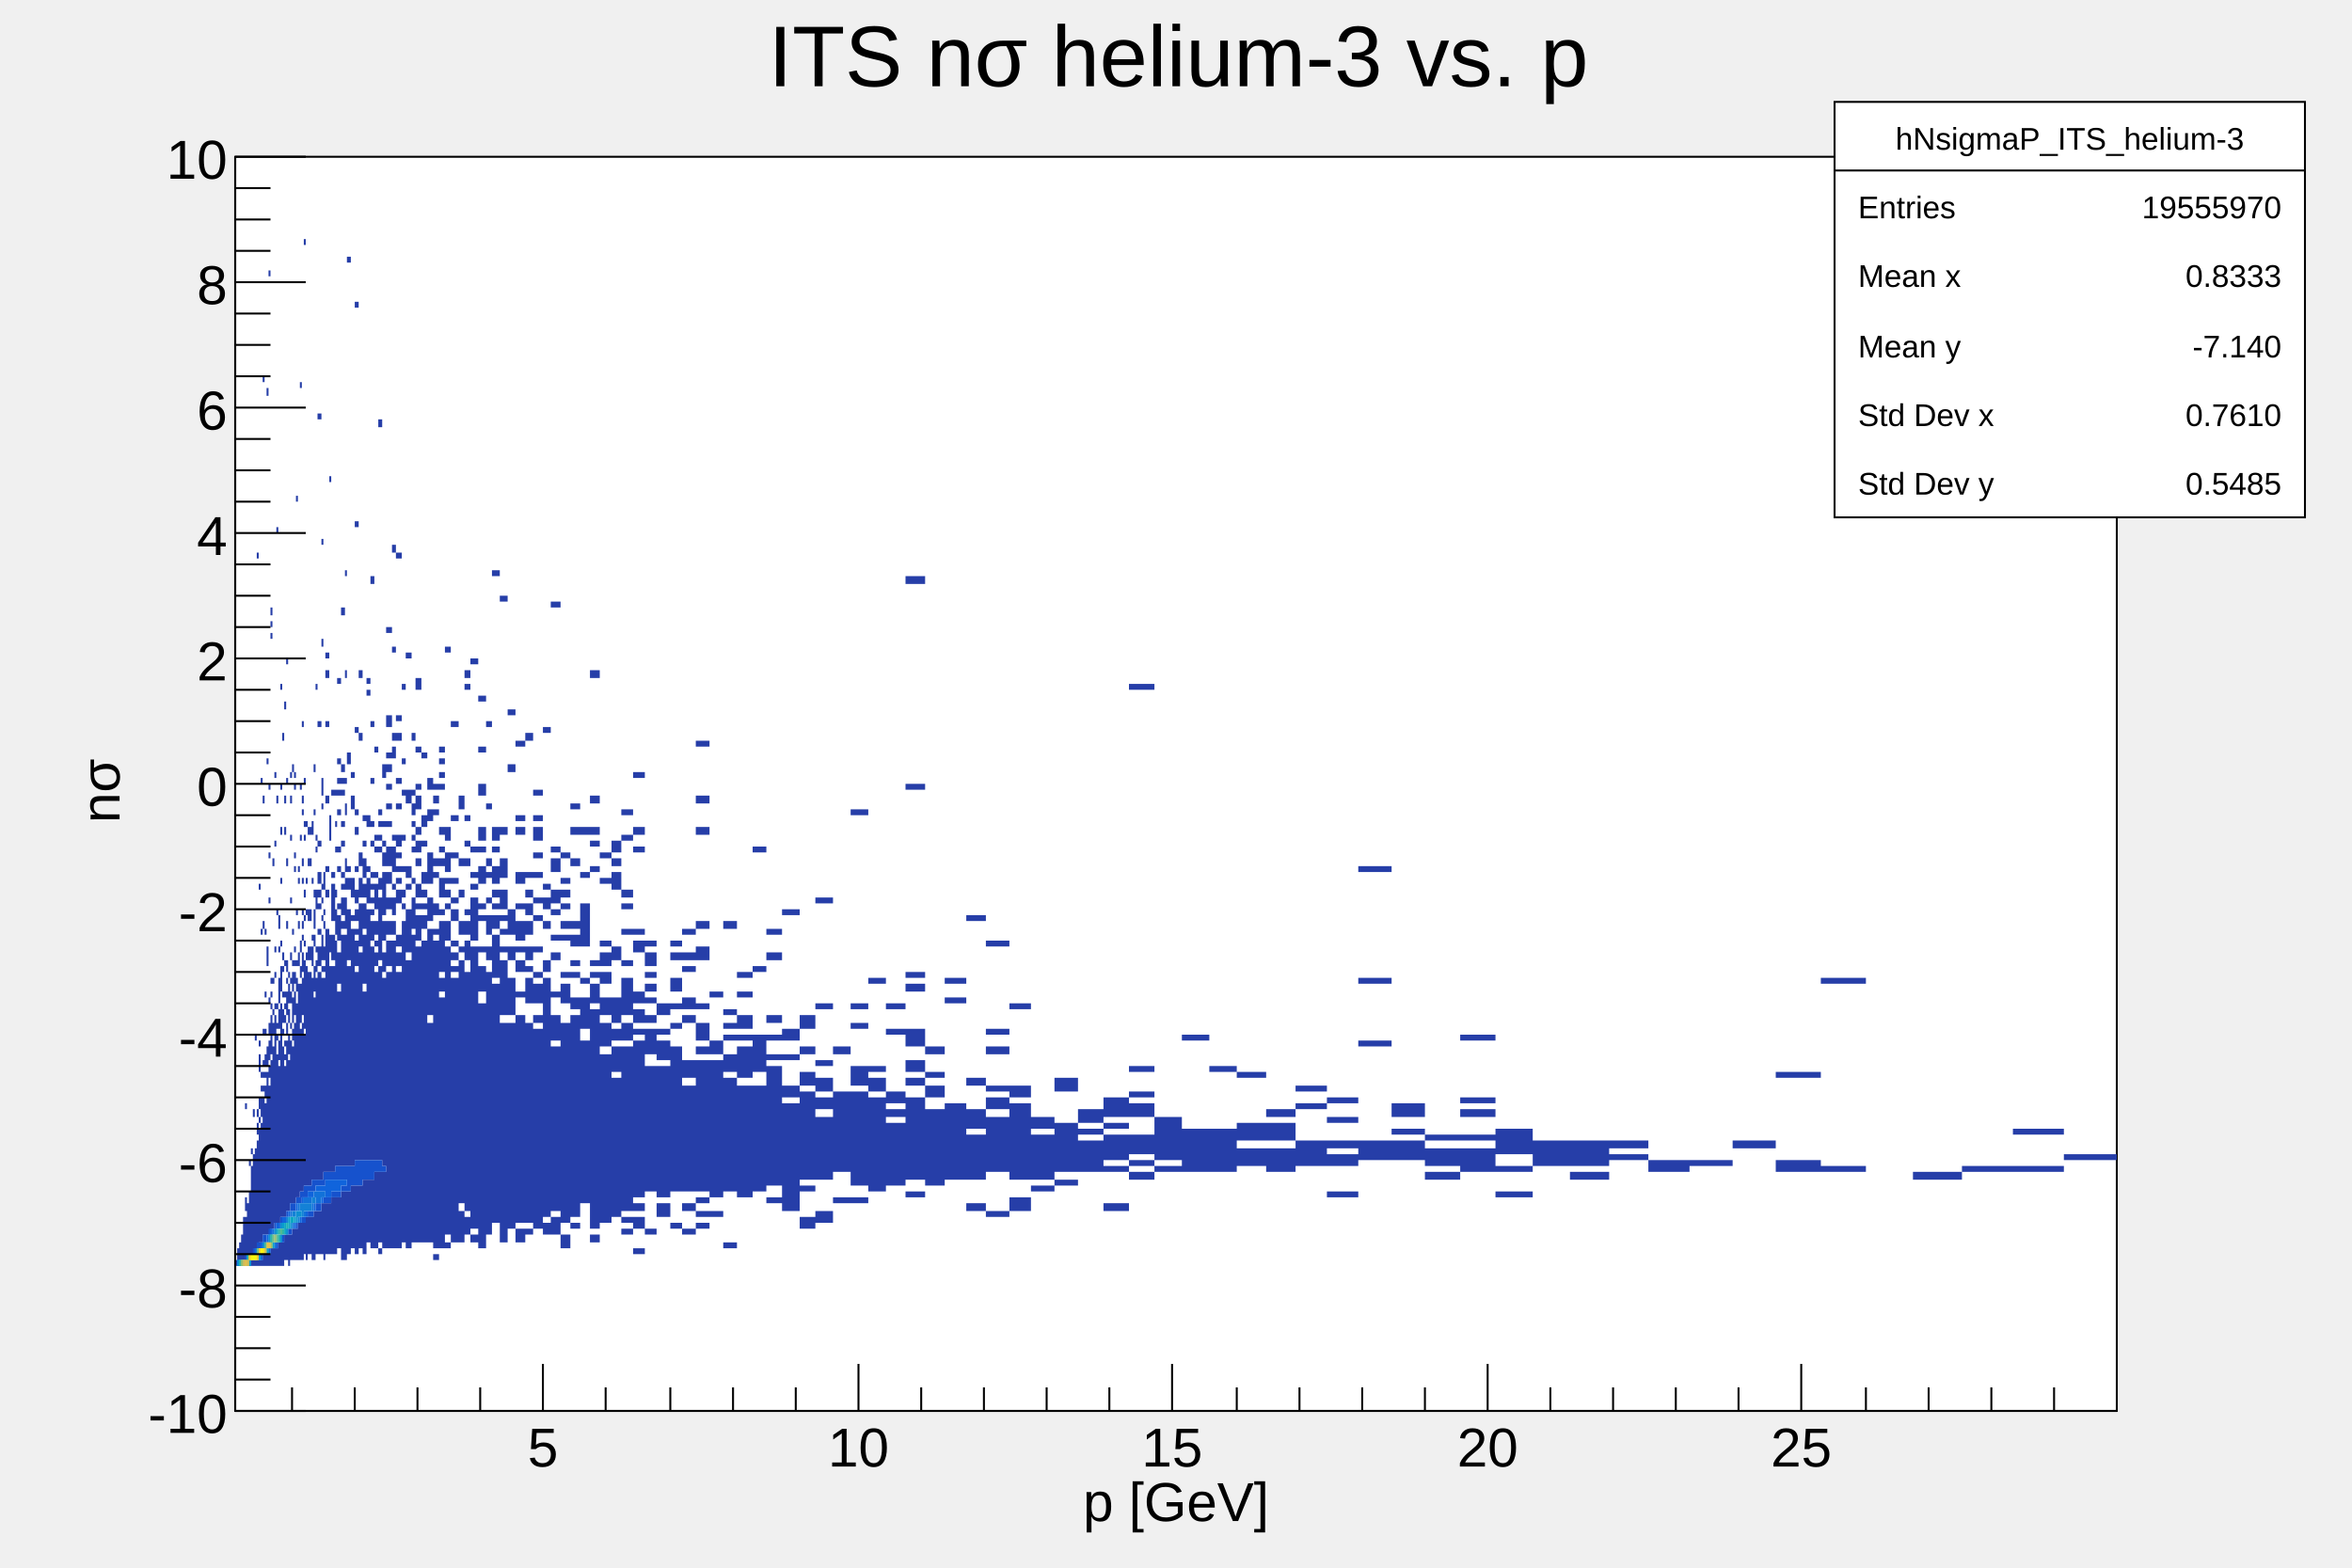
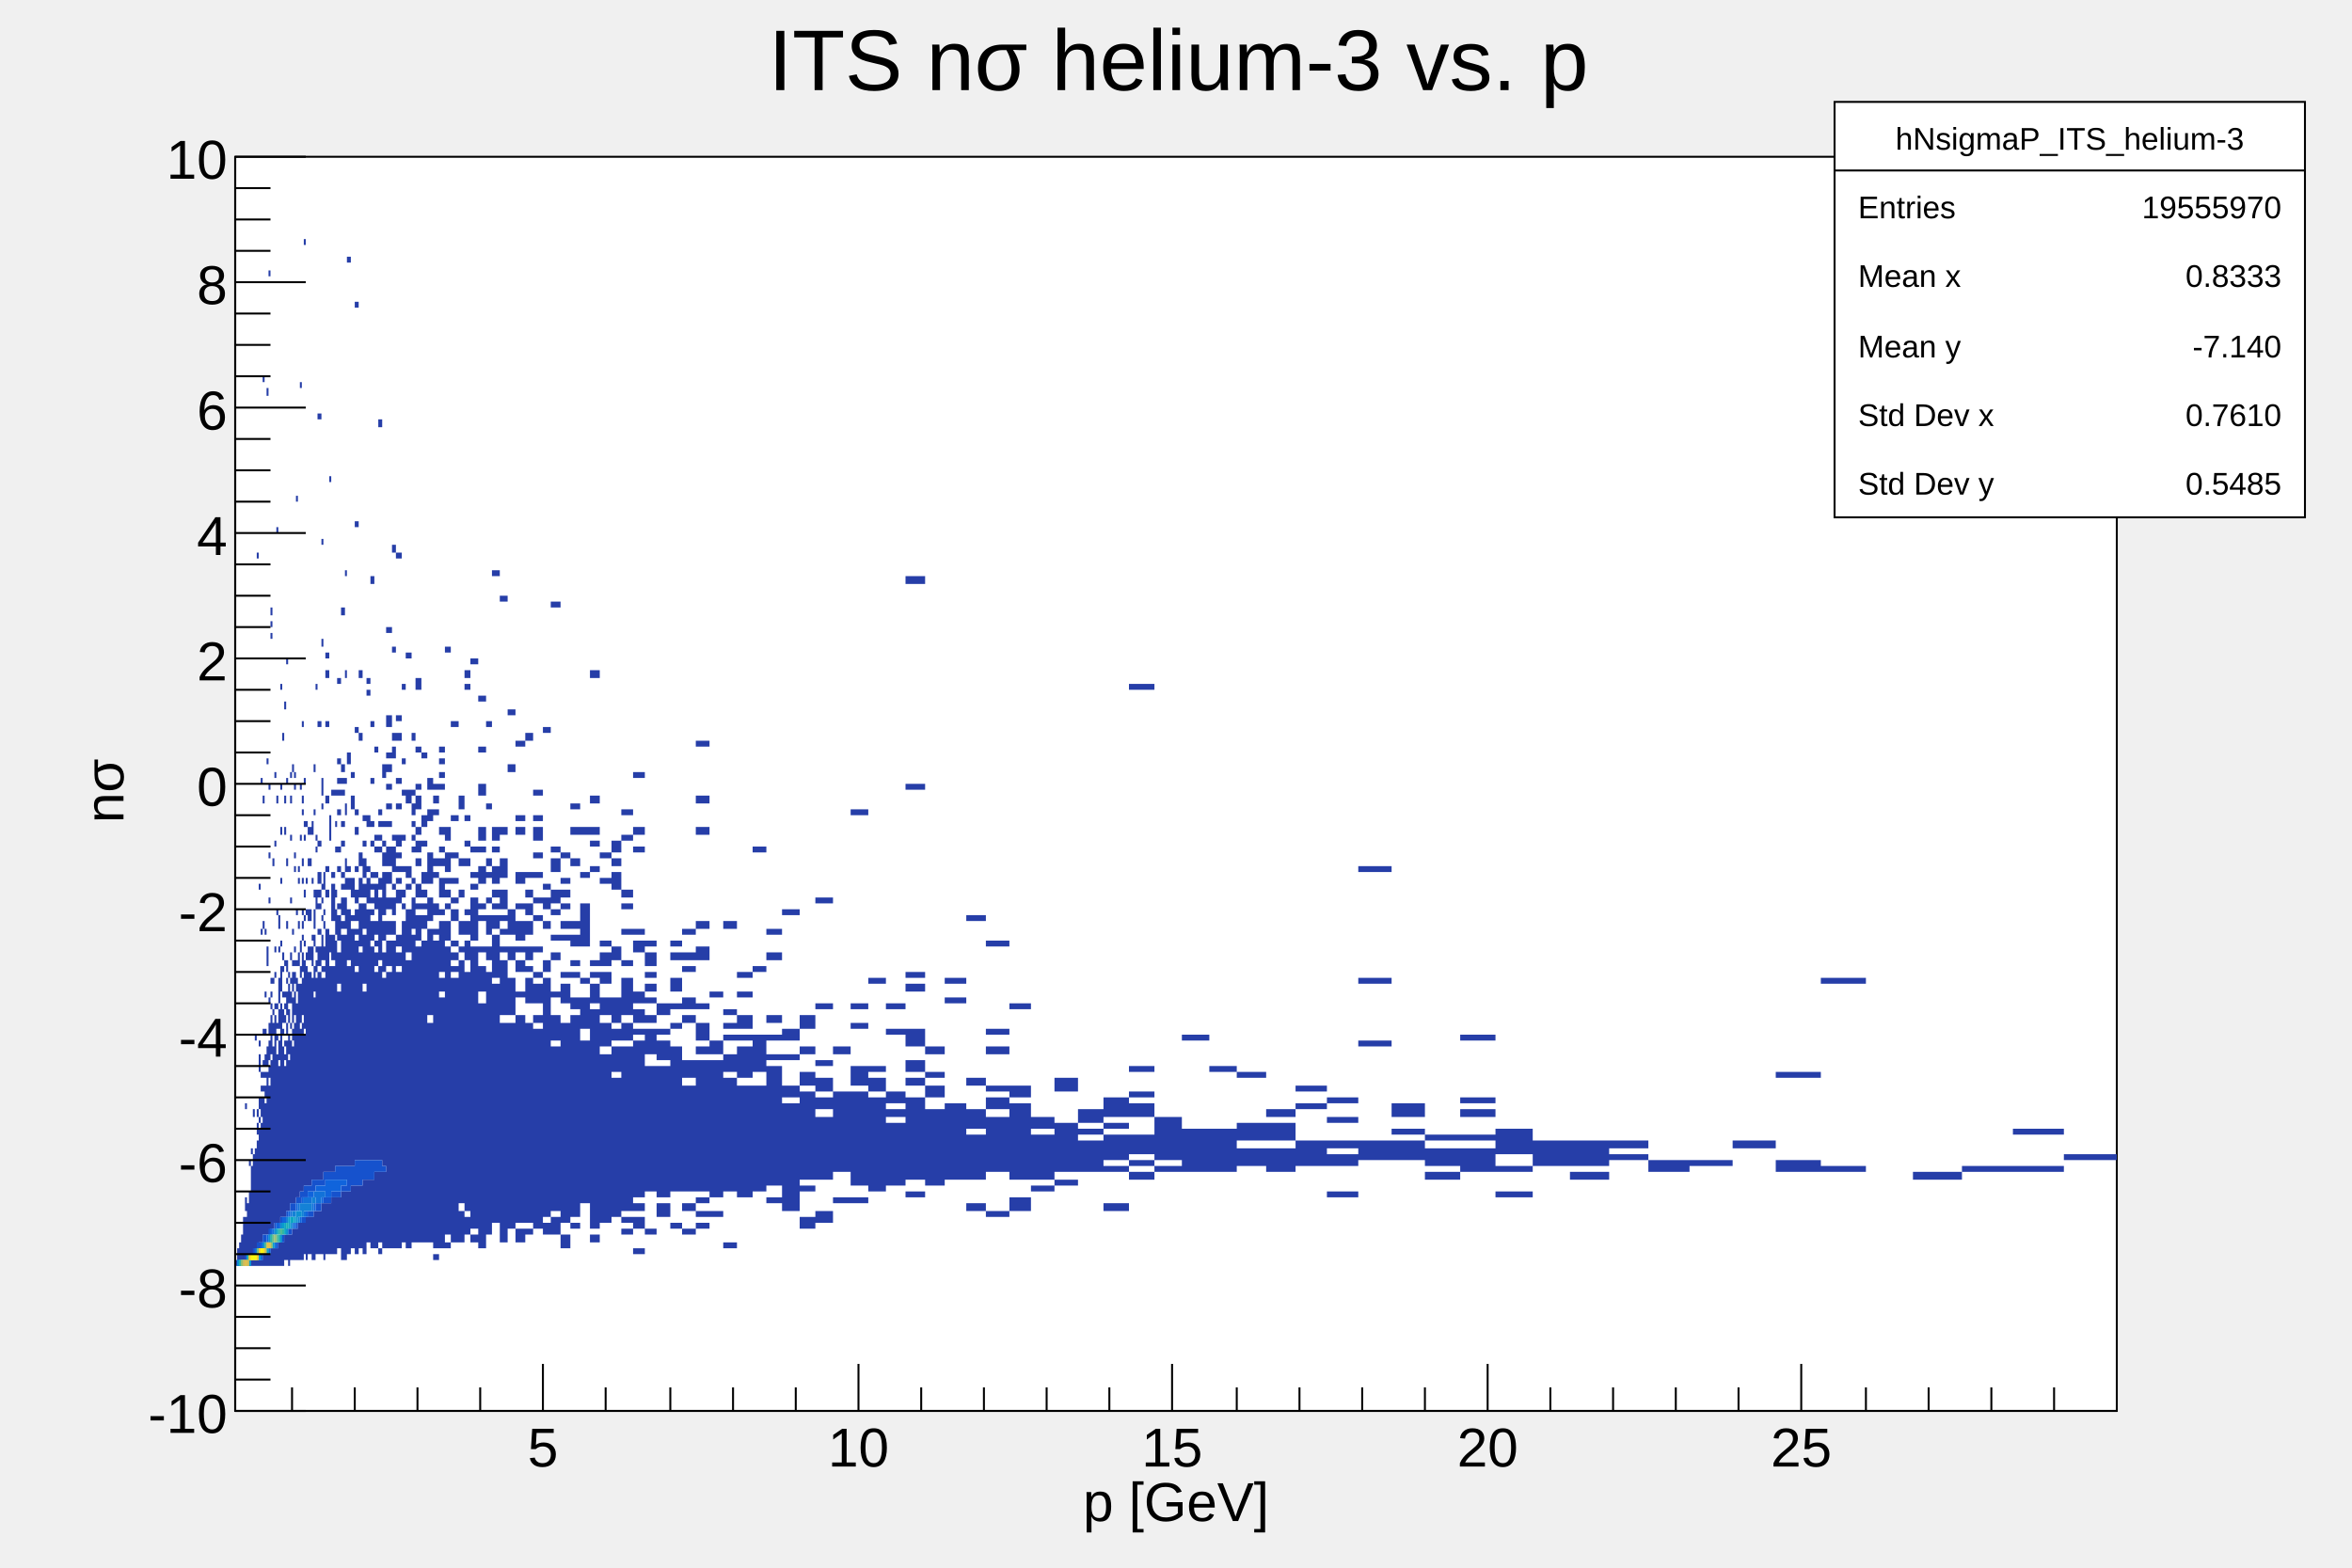
<svg xmlns="http://www.w3.org/2000/svg" viewBox="0 0 1200 800" preserveAspectRatio="none" width="1200" height="800">
  <path d="M0,0H1200V800H0Z" style="fill: none;" />
  <g>
    <g transform="translate(120,80)">
      <path d="M0,0H960V640H0Z" style="fill: white; stroke: black; stroke-width: 1;" />
      <g clip-path="path('M0,0H960V640H0Z')">
        <g objname="hNsigmaP_ITS_helium-3" objtype="TH2F">
          <path fill="rgb(38,62,168)" d="M0,566h1v-3h-1zm0,0h1v-3h-1zm1,0h1v-3h-1zm0,0h1v-6h-1zm0,0h1v-3h-1zm0,0h1v-3h-1zm0,-6h1v-3h-1zm0,3h1v-3h-1zm0,0h1v-6h-1zm0,0h1v-3h-1zm0,0h1v-6h-1zm1,0h1v-3h-1zm0,0h1v-3h-1zm0,0h1v-9h-1zm0,0h1v-6h-1zm0,0h1v-9h-1zm0,0h1v-9h-1zm0,0h1v-6h-1zm1,0h1v-9h-1zm0,0h1v-13h-1zm0,0h1v-9h-1zm0,0h1v-9h-1zm0,0h1v-13h-1zm1,0h1v-13h-1zm0,0h1v-13h-1zm0,0h1v-13h-1zm0,0h1v-16h-1zm0,0h1v-22h-1zm1,0h1v-16h-1zM5,544h1v-3h-1zM5,534h1v-3h-1zM5,486h1v-3h-1zm0,77h1v-19h-1zM5,534h1v-3h-1zm0,29h1v-22h-1zM5,538h1v-4h-1zm0,22h1v-16h-1zm1,0h1v-16h-1zm0,0h1v-22h-1zm0,0h1v-22h-1zm0,0h1v-26h-1zm1,0h1v-26h-1zm0,0h1v-29h-1zm0,0h1v-32h-1zM7,515h1v-3h-1zm0,45h1v-32h-1zm1,6h1v-3h-1zm0,-6h1v-32h-1zM8,525h1v-10h-1zM8,509h1v-3h-1zm0,57h1v-3h-1zm0,-6h1v-35h-1zm0,6h1v-3h-1zm0,-6h1v-29h-1zM8,525h1v-7h-1zm1,41h1v-3h-1zm0,-6h1v-38h-1zM9,518h1v-6h-1zM9,490h1v-4h-1zm0,76h1v-3h-1zm0,-6h1v-32h-1zM9,525h1v-16h-1zm0,41h1v-3h-1zm0,-9h1v-45h-1zm1,9h1v-3h-1zm0,-9h1v-32h-1zm0,-35h1v-10h-1zm0,-71h1v-3h-1zm0,115h1v-3h-1zm0,-9h1v-51h-1zm1,9h1v-3h-1zm0,-9h1v-35h-1zm0,-39h1v-16h-1zm0,-19h1v-3h-1zm0,67h1v-3h-1zm0,-12h1v-52h-1zm0,-58h1v-3h-1zm0,70h1v-3h-1zm0,-12h1v-52h-1zm0,-64h1v-4h-1zM11,205h1v-3h-1zm1,361h1v-3h-1zm0,-12h1v-55h-1zm0,-61h1v-3h-1zm0,-7h1v-3h-1zm0,-19h1v-6h-1zm0,99h1v-3h-1zm0,-12h1v-29h-1zm0,-32h1v-26h-1zm0,-29h1v-3h-1zm0,-10h1v-3h-1zm0,-22h1v-3h-1zm0,-7h1v-3h-1zm0,-80h1v-3h-1zm1,192h1v-3h-1zm0,-12h1v-61h-1zm0,-77h1v-3h-1zm0,-80h1v-3h-1zm0,-77h1v-3h-1zm0,246h1v-3h-1zm0,-12h1v-61h-1zm0,-64h1v-10h-1zm0,-20h1v-3h-1zm1,96h1v-6h-1zm0,-16h1v-60h-1zm0,-73h1v-3h-1zm0,-7h1v-3h-1zm0,-6h1v-3h-1zm0,-70h1v-4h-1zM14,115h1v-3h-1zm0,451h1v-6h-1zm0,-16h1v-70h-1zm0,-86h1v-3h-1zm0,-16h1v-3h-1zM14,330h1v-4h-1zm1,236h1v-6h-1zm0,-16h1v-67h-1zm0,-86h1v-3h-1zm0,-16h1v-3h-1zm0,-19h1v-3h-1zm0,-32h1v-3h-1zm0,169h1v-6h-1zm0,-16h1v-67h-1zm0,-70h1v-6h-1zm0,-10h1v-3h-1zm0,-9h1v-3h-1zm1,105h1v-6h-1zm0,-16h1v-73h-1zm0,-76h1v-7h-1zm0,-10h1v-6h-1zm0,-54h1v-4h-1zM16,310h1v-3h-1zm0,256h1v-6h-1zm0,-16h1v-70h-1zm0,-73h1v-3h-1zm0,-7h1v-3h-1zm0,-6h1v-10h-1zm0,-51h1v-3h-1zm0,-7h1v-3h-1zM16,122h1v-4h-1zm1,444h1v-6h-1zm0,-16h1v-76h-1zm0,-80h1v-6h-1zm0,-9h1v-10h-1zm0,-13h1v-6h-1zm0,-67h1v-3h-1zM17,61h1v-3h-1zm0,505h1v-6h-1zm0,-19h1v-67h-1zm0,-70h1v-3h-1zm0,-10h1v-3h-1zm0,-6h1v-10h-1zm0,-13h1v-6h-1zm0,-16h1v-3h-1zm0,-74h1v-3h-1zm0,-35h1v-3h-1zm1,243h1v-9h-1zm0,-19h1v-77h-1zm0,-83h1v-3h-1zm0,-13h1v-6h-1zm0,-22h1v-3h-1zM18,240h1v-3h-1zm0,326h1v-9h-1zm0,-19h1v-86h-1zm0,-89h1v-20h-1zm0,-23h1v-3h-1zm0,-13h1v-3h-1zM18,246h1v-3h-1zm0,-12h1v-4h-1zm1,332h1v-9h-1zm0,-19h1v-93h-1zm0,-99h1v-6h-1zm0,-10h1v-3h-1zm0,-16h1v-3h-1zm0,-60h1v-4h-1zm1,204h1v-9h-1zm0,-22h1v-83h-1zm0,-86h1v-10h-1zm0,-13h1v-7h-1zm0,-39h1v-3h-1zm0,-89h1v-3h-1zm0,249h1v-9h-1zm0,-22h1v-77h-1zm0,-83h1v-7h-1zm0,-13h1v-10h-1zm0,-13h1v-3h-1zm0,-16h1v-3h-1zm0,-67h1v-3h-1zm1,214h1v-9h-1zm0,-22h1v-86h-1zm0,-93h1v-3h-1zm0,-6h1v-3h-1zm0,-10h1v-3h-1zm0,-48h1v-3h-1zm0,-57h1v-4h-1zM21,192h1v-3h-1zm1,374h1v-12h-1zm0,-22h1v-80h-1zm0,-83h1v-10h-1zm0,-16h1v-10h-1zm0,-13h1v-13h-1zm0,-26h1v-3h-1zm0,-12h1v-7h-1zm1,172h1v-12h-1zm0,-25h1v-74h-1zm0,-80h1v-3h-1zm0,-7h1v-6h-1zm0,-12h1v-10h-1zm0,-16h1v-13h-1zm0,-55h1v-3h-1zm0,-25h1v-4h-1zm0,217h1v-9h-1zm0,-22h1v-87h-1zm0,-90h1v-13h-1zm0,-29h1v-6h-1zm0,-19h1v-3h-1zm0,-80h1v-3h-1zm0,-51h1v-3h-1zm1,294h1v-12h-1zm0,-25h1v-87h-1zm0,-93h1v-3h-1zm0,-6h1v-7h-1zm0,-13h1v-3h-1zm0,-13h1v-3h-1zm0,-6h1v-4h-1zM24,298h1v-4h-1zm1,265h1v-13h-1zm0,-22h1v-77h-1zm0,-80h1v-3h-1zm0,-7h1v-3h-1zm0,-12h1v-4h-1zm0,-7h1v-3h-1zm0,-6h1v-3h-1zm0,-16h1v-3h-1zm0,-67h1v-4h-1zm0,-16h1v-4h-1zm0,-48h1v-4h-1zm1,281h1v-13h-1zm0,-25h1v-77h-1zm0,-84h1v-3h-1zm0,-6h1v-3h-1zm0,-10h1v-3h-1zm0,-6h1v-3h-1zm0,-38h1v-4h-1zm0,-74h1v-3h-1zm0,243h1v-13h-1zm0,-25h1v-87h-1zm0,-90h1v-6h-1zm0,-13h1v-9h-1zm0,-13h1v-3h-1zm0,-6h1v-6h-1zm0,-54h1v-4h-1zM26,259h1v-3h-1zm1,307h1v-16h-1zm0,-28h1v-77h-1zm0,-80h1v-10h-1zm0,-16h1v-7h-1zm0,-10h1v-10h-1zm0,-13h1v-3h-1zm1,144h1v-13h-1zm0,-29h1v-83h-1zm0,-89h1v-3h-1zm0,-13h1v-6h-1zm0,-10h1v-3h-1zm0,-12h1v-4h-1zm0,-29h1v-3h-1zm0,-32h1v-3h-1zm0,-19h1v-4h-1zm0,-13h1v-3h-1zm1,246h1v-16h-1zm0,-29h1v-80h-1zm0,-83h1v-6h-1zm0,-9h1v-13h-1zm0,-16h1v-10h-1zm0,-13h1v-3h-1zm0,-16h1v-3h-1zm0,-83h1v-4h-1zm1,249h1v-16h-1zm0,-29h1v-92h-1zm0,-96h1v-12h-1zm0,-16h1v-6h-1zm0,-9h1v-3h-1zm0,-7h1v-3h-1zm0,-41h1v-3h-1zm0,-7h1v-3h-1zm0,-35h1v-3h-1zm0,-6h1v-3h-1zm1,246h1v-16h-1zm0,-32h1v-99h-1zM31,426h1v-7h-1zm0,-13h1v-3h-1zm0,-26h1v-3h-1zM31,176h1v-3h-1zm1,387h1v-19h-1zm0,-32h1v-109h-1zM32,413h1v-7h-1zm0,-19h1v-4h-1zm0,-23h1v-3h-1zm0,-6h1v-3h-1zm1,198h1v-19h-1zm0,-35h1v-83h-1zm0,-86h1v-20h-1zm0,-23h1v-6h-1zm0,-13h1v-6h-1zm0,-57h1v-3h-1zm0,-26h1v-3h-1zM33,118h1v-3h-1zm1,445h1v-19h-1zm0,-35h1v-86h-1zm0,-90h1v-19h-1zm0,-22h1v-10h-1zm0,-16h1v-3h-1zm0,-6h1v-4h-1zm0,-7h1v-3h-1zm0,-16h1v-3h-1zm0,-9h1v-4h-1zm0,-26h1v-3h-1zm0,-6h1v-4h-1zm0,-39h1v-3h-1zm1,269h1v-16h-1zm0,-35h1v-77h-1zm0,-80h1v-35h-1zm0,-42h1v-3h-1zm0,-13h1v-3h-1zm0,-12h1v-4h-1zm0,-29h1v-3h-1zm0,-7h1v-3h-1zm0,-22h1v-3h-1zM35,45h1v-3h-1zm1,518h1v-22h-1zm0,-38h1v-112h-1zM36,410h1v-4h-1zm0,-23h1v-3h-1zm0,-16h1v-3h-1zm0,-29h1v-3h-1zm1,218h2v-19h-2zm0,-35h2v-109h-2zM37,410h2v-7h-2zm0,-20h2v-6h-2zm0,-28h2v-4h-2zm0,-16h2v-4h-2zm2,217h1v-22h-1zm0,-41h1v-103h-1zM39,413h1v-10h-1zm0,-13h1v-3h-1zm0,-29h1v-3h-1zm0,-25h1v-7h-1zm1,217h1v-25h-1zm0,-41h1v-93h-1zm0,-96h1v-13h-1zm0,-23h1v-6h-1zm0,-9h1v-10h-1zm0,-16h1v-4h-1zm0,-42h1v-3h-1zm0,-22h1v-4h-1zm1,246h1v-22h-1zm0,-38h1v-103h-1zM41,416h1v-6h-1zm0,-10h1v-3h-1zm0,-22h1v-10h-1zm0,-29h1v-3h-1zm0,-6h1v-3h-1zm0,-77h1v-3h-1zm1,288h2v-22h-2zm0,-38h2v-106h-2zM42,413h2v-10h-2zm0,-16h2v-3h-2zm0,-13h2v-3h-2zm0,-6h2v-4h-2zm0,-7h2v-6h-2zm0,-19h2v-3h-2zm0,-61h2v-3h-2zM42,134h2v-3h-2zm2,426h1v-26h-1zm0,-38h1v-103h-1zM44,416h1v-3h-1zm0,-6h1v-13h-1zm0,-20h1v-3h-1zm0,-9h1v-3h-1zm0,-7h1v-3h-1zm0,-41h1v-3h-1zm0,-7h1v-9h-1zm0,-76h1v-4h-1zm0,-52h1v-3h-1zm1,365h1v-29h-1zm0,-45h1v-99h-1zM45,416h1v-3h-1zm0,-6h1v-7h-1zm0,-16h1v-4h-1zm0,-7h1v-3h-1zm0,-13h1v-9h-1zm1,186h2v-26h-2zm0,-42h2v-124h-2zM46,378h2v-4h-2zm0,-13h2v-3h-2zm0,-35h2v-4h-2zm0,-39h2v-3h-2zm0,-25h2v-4h-2zm0,-10h2v-3h-2zm2,304h1v-26h-1zm0,-42h1v-105h-1zM48,406h1v-9h-1zm0,-57h1v-13h-1zM48,166h1v-3h-1zm1,394h2v-29h-2zm0,-42h2v-105h-2zM49,410h2v-13h-2zm0,-20h2v-19h-2zm0,-22h2v-3h-2zm0,-42h2v-3h-2zm2,234h1v-29h-1zm0,-45h1v-115h-1zM51,397h1v-13h-1zm0,-19h1v-4h-1zm0,-23h1v-3h-1zm0,-13h1v-3h-1zm0,-16h1v-3h-1zm1,231h2v-26h-2zm0,-42h2v-89h-2zm0,-93h2v-16h-2zm0,-22h2v-13h-2zm0,-16h2v-3h-2zm0,-19h2v-3h-2zm0,-10h2v-3h-2zm0,-19h2v-3h-2zm0,-10h2v-3h-2zm0,-6h2v-3h-2zm0,-10h2v-3h-2zm0,-41h2v-3h-2zm2,294h2v-35h-2zm0,-48h2v-118h-2zM54,394h2v-4h-2zm0,-7h2v-9h-2zm0,-13h2v-3h-2zm0,-6h2v-3h-2zm0,-16h2v-3h-2zm0,-10h2v-3h-2zm0,-16h2v-3h-2zm0,-6h2v-3h-2zm0,-6h2v-4h-2zm0,-80h2v-4h-2zm2,329h1v-35h-1zm0,-48h1v-118h-1zM56,394h1v-16h-1zm0,-20h1v-6h-1zm0,-9h1v-7h-1zm0,-29h1v-6h-1zm0,-16h1v-3h-1zm0,-54h1v-4h-1zm0,-52h1v-3h-1zm1,346h2v-32h-2zm0,-45h2v-102h-2zM57,410h2v-26h-2zm0,-36h2v-6h-2zm0,-9h2v-3h-2zm0,-55h2v-6h-2zM57,54h2v-3h-2zm2,503h2v-32h-2zm0,-42h2v-121h-2zM59,390h2v-3h-2zm0,-12h2v-10h-2zm0,-45h2v-7h-2zm0,-16h2v-3h-2zm2,243h2v-35h-2zm0,-48h2v-96h-2zm0,-99h2v-13h-2zm0,-16h2v-3h-2zm0,-7h2v-6h-2zm0,-9h2v-7h-2zm0,-16h2v-3h-2zm0,-19h2v-4h-2zm0,-10h2v-3h-2zm0,-42h2v-3h-2zM61,189h2v-3h-2zM61,77h2v-3h-2zm2,480h2v-32h-2zm0,-45h2v-106h-2zM63,403h2v-22h-2zm0,-25h2v-10h-2zm0,-16h2v-7h-2zm0,-64h2v-4h-2zm0,-32h2v-4h-2zm2,294h2v-38h-2zm0,-48h2v-86h-2zm0,-90h2v-25h-2zm0,-28h2v-13h-2zm0,-16h2v-7h-2zm0,-10h2v-10h-2zm0,-16h2v-3h-2zm0,-13h2v-3h-2zm2,215h2v-32h-2zm0,-42h2v-128h-2zM67,381h2v-13h-2zm0,-16h2v-3h-2zm0,-23h2v-6h-2zm0,-67h2v-3h-2zm0,-6h2v-3h-2zm2,288h2v-35h-2zm0,-45h2v-109h-2zM69,400h2v-10h-2zm0,-13h2v-3h-2zm0,-6h2v-3h-2zm0,-7h2v-3h-2zm0,-6h2v-3h-2zm0,-16h2v-3h-2zm0,-10h2v-3h-2zm0,-22h2v-3h-2zm0,-29h2v-3h-2zm0,-73h2v-4h-2zm2,339h2v-39h-2zm0,-45h2v-96h-2zm0,-99h2v-7h-2zm0,-10h2v-3h-2zm0,-6h2v-7h-2zm0,-13h2v-13h-2zm0,-16h2v-3h-2zm0,-13h2v-3h-2zm0,-6h2v-3h-2zm0,-45h2v-3h-2zm2,256h2v-3h-2zm0,-6h2v-36h-2zm0,-42h2v-99h-2zM73,410h2v-32h-2zm0,-36h2v-6h-2zm0,-19h2v-3h-2zm0,-6h2v-3h-2zm0,-7h2v-3h-2zm0,-6h2v-3h-2zM73,138h2v-4h-2zm2,419h2v-39h-2zm0,-42h2v-96h-2zm0,-99h2v-10h-2zm0,-16h2v-10h-2zm0,-13h2v-22h-2zm0,-25h2v-7h-2zm0,-10h2v-3h-2zm0,-10h2v-3h-2zm0,-25h2v-7h-2zm2,240h3v-141h-3zM77,413h3v-13h-3zm0,-16h3v-7h-3zm0,-13h3v-6h-3zm0,-13h3v-6h-3zm0,-9h3v-10h-3zm0,-20h3v-3h-3zm0,-9h3v-3h-3zm0,-10h3v-3h-3zm0,-9h3v-4h-3zm0,-7h3v-3h-3zm0,-16h3v-6h-3zm0,-48h3v-3h-3zm3,314h2v-157h-2zM80,397h2v-7h-2zm0,-10h2v-9h-2zm0,-13h2v-3h-2zm0,-9h2v-13h-2zm0,-16h2v-3h-2zm0,-42h2v-6h-2zm0,-9h2v-4h-2zm0,-45h2v-3h-2zm0,-51h2v-4h-2zm2,355h3v-141h-3zM82,413h3v-7h-3zm0,-10h3v-6h-3zm0,-22h3v-7h-3zm0,-10h3v-3h-3zm0,-6h3v-3h-3zm0,-7h3v-3h-3zm0,-6h3v-6h-3zm0,-19h3v-3h-3zm0,-13h3v-3h-3zm0,-22h3v-4h-3zm0,-10h3v-3h-3zm0,-83h3v-3h-3zm3,349h2v-164h-2zM85,384h2v-3h-2zm0,-6h2v-4h-2zm0,-13h2v-3h-2zm0,-16h2v-3h-2zm0,-23h2v-3h-2zm0,-16h2v-3h-2zm0,-38h2v-3h-2zm2,285h3v-147h-3zM87,406h3v-22h-3zm0,-32h3v-3h-3zm0,-6h3v-6h-3zm0,-38h3v-7h-3zm0,-74h3v-3h-3zm3,298h2v-157h-2zM90,394h2v-16h-2zm0,-23h2v-3h-2zm0,-16h2v-3h-2zm0,-6h2v-3h-2zm0,-7h2v-3h-2zm0,-6h2v-6h-2zm0,-10h2v-3h-2zm0,-28h2v-4h-2zm2,256h3v-151h-3zM92,400h3v-13h-3zm0,-16h3v-3h-3zm0,-6h3v-7h-3zm0,-16h3v-4h-3zm0,-7h3v-6h-3zm0,-9h3v-4h-3zm0,-13h3v-7h-3zm0,-10h3v-3h-3zm0,-19h3v-3h-3zm0,-32h3v-6h-3zm3,282h3v-154h-3zM95,394h3v-7h-3zm0,-10h3v-3h-3zm0,-6h3v-4h-3zm0,-7h3v-6h-3zm0,-19h3v-3h-3zm0,-10h3v-6h-3zm0,-35h3v-3h-3zm3,247h3v-112h-3zM98,438h3v-44h-3zm0,-48h3v-12h-3zm0,-19h3v-16h-3zm0,-32h3v-6h-3zm0,-16h3v-6h-3zm3,240h3v-3h-3zm0,-6h3v-157h-3zm0,-160h3v-3h-3zm0,-10h3v-6h-3zm0,-19h3v-3h-3zm0,-6h3v-4h-3zm0,-26h3v-3h-3zm0,-6h3v-4h-3zm0,-7h3v-3h-3zm3,234h3v-128h-3zm0,-131h3v-7h-3zm0,-10h3v-26h-3zm0,-29h3v-3h-3zm0,-9h3v-10h-3zm0,-16h3v-4h-3zm0,-7h3v-3h-3zm0,-9h3v-4h-3zm0,-23h3v-3h-3zm0,-6h3v-3h-3zm0,-7h3v-3h-3zm0,-6h3v-3h-3zm3,253h3v-3h-3zm0,-7h3v-147h-3zm0,-150h3v-10h-3zm0,-16h3v-3h-3zm0,-6h3v-4h-3zm0,-7h3v-3h-3zm0,-6h3v-10h-3zm0,-16h3v-7h-3zm0,-96h3v-3h-3zm3,301h4v-135h-4zm0,-138h4v-3h-4zm0,-6h4v-4h-4zm0,-7h4v-3h-4zm0,-13h4v-6h-4zm0,-9h4v-3h-4zm0,-10h4v-3h-4zm0,-13h4v-3h-4zm0,-19h4v-3h-4zm0,-48h4v-3h-4zm4,263h3v-16h-3zm0,-20h3v-124h-3zm0,-128h3v-3h-3zm0,-9h3v-7h-3zm0,-19h3v-4h-3zm0,-16h3v-4h-3zm0,-29h3v-7h-3zm3,217h3v-9h-3zm0,-12h3v-122h-3zm0,-128h3v-10h-3zm0,-13h3v-7h-3zm0,-10h3v-3h-3zm0,-25h3v-4h-3zm0,-10h3v-3h-3zm0,-13h3v-3h-3zm0,-67h3v-3h-3zm0,-6h3v-4h-3zm3,288h4v-4h-4zm0,-7h4v-144h-4zm0,-147h4v-22h-4zm0,-26h4v-3h-4zm0,-6h4v-3h-4zm0,-13h4v-3h-4zm0,-96h4v-3h-4zm4,298h4v-125h-4zm0,-131h4v-13h-4zm0,-20h4v-3h-4zm0,-16h4v-3h-4zm0,-6h4v-3h-4zm0,-13h4v-9h-4zm0,-16h4v-3h-4zm0,-6h4v-7h-4zm0,-23h4v-6h-4zm0,-22h4v-3h-4zm0,-26h4v-3h-4zm4,272h3v-134h-3zm0,-140h3v-7h-3zm0,-13h3v-10h-3zm0,-16h3v-3h-3zm0,-13h3v-3h-3zm0,-6h3v-4h-3zm0,-29h3v-3h-3zm0,-42h3v-3h-3zm3,253h4v-122h-4zm0,-125h4v-22h-4zm0,-25h4v-7h-4zm0,-10h4v-3h-4zm0,-6h4v-4h-4zm0,-7h4v-9h-4zm0,-16h4v-3h-4zm0,-6h4v-7h-4zm0,-135h4v-3h-4zm4,340h4v-112h-4zm0,-116h4v-28h-4zm0,-32h4v-3h-4zm0,-9h4v-3h-4zm0,-7h4v-3h-4zm0,-6h4v-10h-4zm0,-16h4v-10h-4zm0,-22h4v-4h-4zm0,-119h4v-3h-4zm4,320h4v-105h-4zm0,-109h4v-19h-4zm0,-28h4v-7h-4zm0,-13h4v-13h-4zm0,-83h4v-4h-4zm0,-29h4v-3h-4zm4,269h5v-7h-5zm0,-10h5v-106h-5zm0,-115h5v-3h-5zm0,-13h5v-6h-5zm0,-10h5v-3h-5zm0,-6h5v-10h-5zm0,-16h5v-3h-5zm0,-13h5v-6h-5zm0,-25h5v-4h-5zm0,-7h5v-3h-5zm0,-38h5v-3h-5zm5,249h4v-3h-4zm0,-6h4v-102h-4zm0,-112h4v-13h-4zm0,-16h4v-3h-4zm0,-6h4v-7h-4zm0,-13h4v-7h-4zm0,-10h4v-6h-4zm0,-9h4v-4h-4zm0,-10h4v-3h-4zm0,-70h4v-4h-4zm4,249h5v-102h-5zm0,-105h5v-4h-5zm0,-10h5v-10h-5zm0,-13h5v-3h-5zm0,-13h5v-3h-5zm0,-16h5v-3h-5zm0,-9h5v-3h-5zm0,-13h5v-3h-5zm0,-10h5v-3h-5zm0,-9h5v-7h-5zm0,-10h5v-3h-5zm0,-13h5v-3h-5zm5,224h4v-6h-4zm0,-9h4v-122h-4zm0,-125h4v-6h-4zm0,-22h4v-4h-4zm0,-10h4v-6h-4zm0,-10h4v-3h-4zm0,-80h4v-3h-4zm4,256h5v-9h-5zm0,-12h5v-84h-5zm0,-87h5v-13h-5zm0,-22h5v-3h-5zm0,-19h5v-4h-5zm0,-10h5v-3h-5zm0,-13h5v-3h-5zm0,-6h5v-7h-5zm0,-16h5v-7h-5zm0,-10h5v-3h-5zm0,-125h5v-3h-5zm5,327h5v-7h-5zm0,-13h5v-102h-5zm0,-112h5v-10h-5zm0,-13h5v-3h-5zm0,-19h5v-3h-5zm0,-6h5v-4h-5zm0,-10h5v-3h-5zm0,-6h5v-4h-5zm0,-7h5v-3h-5zm0,-13h5v-3h-5zm5,189h5v-3h-5zm0,-6h5v-103h-5zm0,-106h5v-6h-5zm0,-16h5v-3h-5zm0,-6h5v-3h-5zm0,-10h5v-6h-5zm0,-9h5v-4h-5zm0,-32h5v-4h-5zm0,-16h5v-4h-5zm0,-13h5v-3h-5zm5,201h5v-83h-5zm0,-89h5v-16h-5zm0,-23h5v-3h-5zm0,-19h5v-22h-5zm0,-35h5v-3h-5zm0,-22h5v-4h-5zm5,208h5v-4h-5zm0,-7h5v-112h-5zm0,-115h5v-10h-5zm0,-13h5v-3h-5zm0,-6h5v-3h-5zm0,-48h5v-3h-5zm0,-13h5v-3h-5zm0,-6h5v-4h-5zm0,-16h5v-4h-5zm0,-64h5v-4h-5zm5,278h6v-86h-6zm0,-90h6v-12h-6zm0,-16h6v-9h-6zm0,-16h6v-6h-6zm0,-9h6v-7h-6zm0,-10h6v-3h-6zm0,-32h6v-3h-6zm0,-13h6v-3h-6zm6,183h5v-71h-5zm0,-74h5v-13h-5zm0,-16h5v-6h-5zm0,-9h5v-13h-5zm0,-32h5v-7h-5zm0,-36h5v-9h-5zm0,-12h5v-4h-5zm0,-7h5v-6h-5zm5,195h6v-3h-6zm0,-6h6v-3h-6zm0,-6h6v-84h-6zm0,-87h6v-9h-6zm0,-13h6v-19h-6zm0,-25h6v-3h-6zm0,-16h6v-3h-6zm0,-13h6v-3h-6zm0,-6h6v-4h-6zm0,-29h6v-3h-6zm0,-13h6v-3h-6zm6,224h6v-3h-6zm0,-13h6v-6h-6zm0,-9h6v-4h-6zm0,-7h6v-80h-6zm0,-83h6v-3h-6zm0,-6h6v-7h-6zm0,-10h6v-6h-6zm0,-26h6v-6h-6zm0,-9h6v-3h-6zm0,-42h6v-3h-6zm0,-9h6v-4h-6zm0,-29h6v-3h-6zm6,233h6v-3h-6zm0,-22h6v-64h-6zm0,-70h6v-13h-6zm0,-16h6v-4h-6zm0,-10h6v-3h-6zm0,-6h6v-4h-6zm0,-7h6v-3h-6zm0,-6h6v-7h-6zm0,-10h6v-3h-6zm6,138h7v-7h-7zm0,-10h7v-67h-7zm0,-70h7v-10h-7zm0,-13h7v-3h-7zm0,-10h7v-6h-7zm7,109h6v-3h-6zm0,-19h6v-74h-6zm0,-83h6v-3h-6zm0,-10h6v-3h-6zm0,-9h6v-7h-6zm0,-16h6v-4h-6zm0,-7h6v-3h-6zm6,147h7v-3h-7zm0,-12h7v-4h-7zm0,-10h7v-54h-7zm0,-58h7v-9h-7zm0,-28h7v-4h-7zm0,-7h7v-6h-7zm0,-19h7v-3h-7zm0,-6h7v-4h-7zm0,-13h7v-3h-7zm7,150h7v-3h-7zm0,-6h7v-3h-7zm0,-7h7v-3h-7zm0,-6h7v-67h-7zm0,-70h7v-4h-7zm0,-7h7v-9h-7zm0,-16h7v-3h-7zm0,-25h7v-7h-7zm0,-16h7v-4h-7zm0,-48h7v-4h-7zm0,-16h7v-4h-7zm0,-29h7v-3h-7zm7,240h7v-3h-7zm0,-10h7v-70h-7zm0,-73h7v-7h-7zm0,-29h7v-3h-7zm7,128h7v-3h-7zm0,-29h7v-58h-7zm0,-61h7v-9h-7zm0,-16h7v-3h-7zm0,-6h7v-3h-7zm0,-7h7v-3h-7zm0,-44h7v-4h-7zm7,137h8v-57h-8zm0,-61h8v-16h-8zm0,-19h8v-3h-8zm0,-6h8v-7h-8zm0,-16h8v-3h-8zm0,-10h8v-3h-8zm8,109h7v-54h-7zm0,-61h7v-19h-7zm0,-51h7v-3h-7zm0,-61h7v-3h-7zm7,179h8v-3h-8zm0,-9h8v-61h-8zm0,-64h8v-3h-8zm0,-10h8v-3h-8zm0,-9h8v-4h-8zm0,-32h8v-4h-8zm0,-13h8v-3h-8zm8,141h9v-55h-9zm0,-58h9v-6h-9zm0,-19h9v-3h-9zm0,-10h9v-6h-9zm0,-64h9v-3h-9zm9,160h8v-6h-8zm0,-19h8v-3h-8zm0,-6h8v-45h-8zm0,-48h8v-7h-8zm0,-16h8v-4h-8zm0,-13h8v-7h-8zm8,99h9v-6h-9zm0,-22h9v-32h-9zm0,-36h9v-6h-9zm0,-9h9v-7h-9zm0,-13h9v-3h-9zm0,-29h9v-3h-9zm0,-54h9v-3h-9zm9,153h9v-3h-9zm0,-16h9v-41h-9zm0,-60h9v-4h-9zm9,76h9v-3h-9zm0,-9h9v-48h-9zm0,-51h9v-10h-9zm0,-29h9v-3h-9zm0,-10h9v-3h-9zm0,-99h9v-3h-9zm9,192h9v-48h-9zm0,-51h9v-7h-9zm0,-10h9v-3h-9zm0,-45h9v-3h-9zm9,103h10v-32h-10zm0,-35h10v-4h-10zm0,-7h10v-6h-10zm0,-35h10v-3h-10zm0,-13h10v-3h-10zm10,96h10v-3h-10zm0,-9h10v-42h-10zm0,-48h10v-4h-10zm0,-7h10v-6h-10zm0,-13h10v-9h-10zm0,-28h10v-4h-10zm0,-7h10v-3h-10zm0,-96h10v-3h-10zm0,-105h10v-4h-10zm10,307h10v-39h-10zm0,-45h10v-6h-10zm0,-10h10v-3h-10zm0,-12h10v-4h-10zm10,64h11v-39h-11zm0,-90h11v-3h-11zm0,-10h11v-3h-11zm11,116h10v-4h-10zm0,-16h10v-23h-10zm0,-26h10v-10h-10zm0,-22h10v-4h-10zm0,-84h10v-3h-10zm10,151h12v-3h-12zm0,-23h12v-28h-12zm0,-32h12v-6h-12zm0,-9h12v-3h-12zm0,-19h12v-4h-12zm0,-10h12v-3h-12zm0,-45h12v-3h-12zm12,135h11v-7h-11zm0,-16h11v-39h-11zm0,-42h11v-6h-11zm0,-45h11v-3h-11zm11,93h12v-3h-12zm0,-6h12v-23h-12zm0,-26h12v-6h-12zm12,29h12v-3h-12zm0,-7h12v-25h-12zm0,-41h12v-7h-12zm12,41h13v-16h-13zm0,-19h13v-3h-13zm0,-6h13v-7h-13zm13,45h13v-4h-13zm0,-20h13v-3h-13zm0,-6h13v-13h-13zm0,-16h13v-3h-13zm0,-6h13v-10h-13zm13,32h13v-4h-13zm0,-7h13v-3h-13zm0,-6h13v-10h-13zm0,-19h13v-7h-13zm0,-10h13v-3h-13zm0,-13h13v-3h-13zm0,-195h13v-3h-13zm13,246h14v-3h-14zm0,-6h14v-22h-14zm14,6h14v-22h-14zm0,-67h14v-3h-14zm14,67h14v-22h-14zm0,-51h14v-3h-14zm14,48h15v-9h-15zm0,-13h15v-9h-15zm0,-32h15v-3h-15zm15,48h15v-12h-15zm0,-16h15v-9h-15zm0,-12h15v-4h-15zm15,25h16v-13h-16zm0,-29h16v-3h-16zm0,-9h16v-3h-16zm16,54h16v-3h-16zm0,-16h16v-6h-16zm0,-9h16v-4h-16zm0,-13h16v-3h-16zm0,-10h16v-3h-16zm16,29h17v-10h-17zm0,-58h17v-3h-17zm0,-32h17v-3h-17zm0,-57h17v-3h-17zm17,147h17v-10h-17zm0,-13h17v-3h-17zm0,-9h17v-7h-17zm17,32h18v-4h-18zm0,-7h18v-9h-18zm0,-13h18v-3h-18zm18,16h18v-12h-18zm0,-16h18v-3h-18zm0,-12h18v-4h-18zm0,-7h18v-3h-18zm0,-32h18v-3h-18zm18,80h19v-3h-19zm0,-13h19v-3h-19zm0,-9h19v-13h-19zm19,6h19v-13h-19zm19,7h20v-4h-20zm0,-7h20v-13h-20zm20,-3h20v-3h-20zm0,-6h20v-4h-20zm20,12h21v-6h-21zm21,-3h22v-3h-22zm22,-9h22v-4h-22zm22,12h23v-6h-23zm0,-48h23v-3h-23zm23,48h23v-3h-23zm0,-96h23v-3h-23zm47,100h25v-4h-25zm25,-4h26v-3h-26zm26,0h26v-3h-26zm0,-19h26v-3h-26zm26,13h27v-3h-27z" />
          <path fill="rgb(22,82,205)" d="M1,566h1v-3h-1zm4,-3h1v-3h-1zm2,3h1v-3h-1zm2,-6h1v-3h-1zm2,-3h1v-3h-1zm0,0h1v-3h-1zm1,0h1v-3h-1zm0,0h1v-3h-1zm1,0h1v-3h-1zm0,6h1v-3h-1zm1,-9h1v-4h-1zm0,0h1v-4h-1zm1,0h1v-4h-1zm0,0h1v-4h-1zm2,6h1v-3h-1zm0,-10h1v-3h-1zm1,0h1v-3h-1zm2,-3h1v-3h-1zm0,0h1v-3h-1zm1,10h1v-3h-1zm2,-13h1v-3h-1zm0,0h1v-3h-1zm1,10h1v-4h-1zm2,-13h1v-3h-1zm0,0h1v-3h-1zm1,9h1v-3h-1zm1,0h1v-3h-1zm0,-12h1v-4h-1zm1,0h1v-4h-1zm1,0h1v-4h-1zm1,9h1v-3h-1zm0,-13h1v-3h-1zm1,0h1v-3h-1zm1,0h1v-6h-1zm1,10h1v-3h-1zm0,-13h1v-3h-1zm1,13h1v-3h-1zm0,-13h1v-6h-1zm1,0h1v-6h-1zm1,10h2v-3h-2zm0,-13h2v-3h-2zm2,13h1v-3h-1zm0,-13h1v-6h-1zm1,0h1v-6h-1zm1,10h1v-4h-1zm0,-13h1v-3h-1zm1,13h2v-4h-2zm0,-13h2v-3h-2zm2,0h1v-3h-1zm1,9h1v-3h-1zm0,-9h1v-7h-1zm1,9h2v-3h-2zm0,-12h2v-4h-2zm2,12h1v-3h-1zm0,-12h1v-4h-1zm1,9h2v-3h-2zm0,-9h2v-4h-2zm2,9h1v-3h-1zm0,-9h1v-7h-1zm1,9h2v-3h-2zm0,-9h2v-7h-2zm2,6h2v-3h-2zm0,-6h2v-7h-2zm2,6h1v-3h-1zm0,-6h1v-7h-1zm1,6h2v-13h-2zm2,-3h2v-10h-2zm2,0h2v-13h-2zm2,0h2v-13h-2zm2,-3h2v-10h-2zm2,0h2v-10h-2zm2,0h2v-10h-2zm2,-4h2v-6h-2zm2,0h2v-6h-2zm2,0h2v-3h-2z" />
          <path fill="rgb(16,100,220)" d="M1,566h1v-3h-1zm5,-3h1v-3h-1zm1,3h1v-3h-1zm3,-6h1v-3h-1zm3,3h1v-3h-1zm0,-6h1v-3h-1zm3,-3h1v-4h-1zm0,0h1v-4h-1zm1,6h1v-3h-1zm1,-10h1v-3h-1zm2,7h1v-3h-1zm1,-10h1v-3h-1zm1,0h1v-3h-1zm2,-3h1v-3h-1zm1,0h1v-3h-1zm2,-3h1v-3h-1zm3,6h1v-3h-1zm1,-9h1v-4h-1zm2,6h1v-3h-1zm1,-10h1v-3h-1zm2,7h1v-3h-1zm1,-10h2v-3h-2zm2,0h1v-3h-1zm1,7h1v-4h-1zm1,-10h1v-3h-1zm1,0h2v-3h-2zm2,6h1v-3h-1zm0,-6h1v-3h-1zm1,0h1v-3h-1zm1,3h2v-9h-2zm2,0h1v-9h-1zm1,-3h2v-6h-2zm2,0h1v-6h-1zm1,0h2v-6h-2zm2,-3h2v-3h-2zm2,0h1v-3h-1z" />
          <path fill="rgb(18,114,217)" d="M6,563h1v-3h-1zm4,-3h1v-3h-1zm4,-3h1v-3h-1zm3,-3h1v-4h-1zm2,-4h1v-3h-1zm1,7h1v-3h-1zm3,-10h1v-3h-1zm0,7h1v-4h-1zm3,-10h1v-3h-1zm0,6h1v-3h-1zm2,-9h1v-3h-1zm1,6h1v-3h-1zm3,-9h1v-4h-1zm3,3h1v-3h-1zm0,-7h1v-3h-1zm1,0h1v-3h-1zm1,0h2v-3h-2zm2,4h1v-4h-1zm1,-7h1v-3h-1zm1,3h1v-6h-1zm1,0h2v-6h-2zm2,-3h1v-3h-1zm1,0h1v-3h-1z" />
          <path fill="rgb(20,129,214)" d="M1,566h1v-3h-1zm6,0h1v-3h-1zm5,-3h1v-3h-1zm4,-3h1v-3h-1zm4,-10h1v-3h-1zm6,-6h1v-3h-1zm3,-3h1v-3h-1zm1,0h1v-3h-1zm2,3h1v-3h-1zm1,-6h1v-4h-1zm1,3h1v-7h-1zm1,-3h1v-4h-1zm1,0h1v-4h-1zm1,0h2v-4h-2zm2,-4h1v-3h-1zm1,0h1v-3h-1z" />
          <path fill="rgb(14,143,209)" d="M1,566h1v-3h-1zm1,0h1v-3h-1zm4,-3h1v-3h-1zm5,-3h1v-3h-1zm3,-3h1v-3h-1zm3,-3h1v-4h-1zm3,-4h1v-3h-1zm3,4h1v-4h-1zm0,-7h1v-3h-1zm3,3h1v-3h-1zm2,-3h1v-3h-1zm3,-3h1v-6h-1zm1,-3h1v-3h-1zm1,0h1v-3h-1z" />
          <path fill="rgb(9,157,204)" d="M2,566h1v-3h-1zm5,0h1v-3h-1zm5,-3h1v-3h-1zm7,-6h1v-3h-1zm5,-10h1v-3h-1zm3,-3h1v-3h-1zm3,0h1v-3h-1z" />
          <path fill="rgb(13,167,195)" d="M2,566h1v-3h-1zm13,-9h1v-3h-1zm1,3h1v-3h-1zm2,-6h1v-4h-1zm3,-4h1v-3h-1zm4,0h1v-6h-1zm2,-3h1v-3h-1zm1,-3h1v-3h-1zm1,0h1v-3h-1z" />
          <path fill="rgb(30,175,179)" d="M6,563h1v-3h-1zm5,-3h1v-3h-1zm11,-6h1v-4h-1zm4,-7h1v-3h-1zm0,0h1v-3h-1z" />
          <path fill="rgb(46,183,164)" d="M2,566h1v-3h-1zm0,0h1v-3h-1zm0,0h1v-3h-1zm0,0h1v-3h-1zm4,0h1v-3h-1zm12,-9h1v-7h-1zm4,-7h1v-3h-1zm2,0h1v-3h-1z" />
          <path fill="rgb(82,186,146)" d="M3,566h1v-3h-1zm8,-3h1v-3h-1zm4,-3h1v-6h-1zm6,-6h1v-4h-1zm2,-4h1v-3h-1zm0,0h1v-3h-1z" />
          <path fill="rgb(116,189,129)" d="M3,566h1v-3h-1zm0,0h1v-3h-1zm0,0h1v-3h-1zm4,-3h1v-3h-1zm4,-3h1v-3h-1zm8,-6h1v-4h-1z" />
          <path fill="rgb(149,190,113)" d="M3,566h1v-3h-1zm1,0h1v-3h-1zm2,0h1v-3h-1zm12,-9h1v-3h-1zm2,-3h1v-4h-1zm0,0h1v-4h-1z" />
          <path fill="rgb(179,189,101)" d="M4,566h1v-3h-1zm0,0h1v-3h-1zm2,0h1v-3h-1zm5,-3h1v-3h-1zm5,-6h1v-3h-1z" />
          <path fill="rgb(209,187,89)" d="M4,566h1v-3h-1zm0,0h1v-3h-1zm1,0h1v-3h-1zm1,0h1v-3h-1zm1,-3h1v-3h-1zm5,-3h1v-3h-1zm3,0h1v-3h-1zm2,-3h1v-3h-1z" />
          <path fill="rgb(226,192,75)" d="M5,566h1v-3h-1zm0,0h1v-3h-1zm0,0h1v-3h-1zm11,-9h1v-3h-1zm1,0h1v-3h-1z" />
          <path fill="rgb(244,198,59)" d="M7,563h1v-3h-1zm4,0h1v-3h-1zm3,-3h1v-3h-1z" />
          <path fill="rgb(253,210,43)" d="M7,563h1v-3h-1zm5,-3h1v-3h-1z" />
          <path fill="rgb(251,230,29)" d="M8,563h1v-3h-1zm2,0h1v-3h-1zm3,-3h1v-3h-1zm1,0h1v-3h-1z" />
          <path fill="rgb(249,249,15)" d="M8,563h1v-3h-1zm0,0h1v-3h-1zm1,0h1v-3h-1zm0,0h1v-3h-1zm0,0h1v-3h-1zm1,0h1v-3h-1zm3,-3h1v-3h-1z" />
        </g>
      </g>
      <g>
        <g transform="translate(0,640)">
          <path d="M0,0h960" style="stroke: black; stroke-width: 1;" />
          <path d="M29,-12v12m32,-12v12m32,-12v12m32,-12v12m32,-24v24m32,-12v12m33,-12v12m32,-12v12m32,-12v12m32,-24v24m32,-12v12m32,-12v12m32,-12v12m32,-12v12m32,-24v24m33,-12v12m32,-12v12m32,-12v12m32,-12v12m32,-24v24m32,-12v12m32,-12v12m32,-12v12m32,-12v12m32,-24v24m33,-12v12m32,-12v12m32,-12v12m32,-12v12" style="stroke: black; stroke-width: 1;" />
          <g font-family="Arial" font-size="28" space="preserve">
            <text fill="black" text-anchor="middle" dy=".8em" transform="translate(157,6)">
       5
      </text>
            <text fill="black" text-anchor="middle" dy=".8em" transform="translate(318,6)">
       10
      </text>
            <text fill="black" text-anchor="middle" dy=".8em" transform="translate(478,6)">
       15
      </text>
            <text fill="black" text-anchor="middle" dy=".8em" transform="translate(639,6)">
       20
      </text>
            <text fill="black" text-anchor="middle" dy=".8em" transform="translate(799,6)">
       25
      </text>
          </g>
          <g font-family="Arial" font-size="28" space="preserve" transform="translate(480,45)">
            <text fill="black" text-anchor="middle" dy=".4em">
       p [GeV]
      </text>
          </g>
        </g>
        <g>
          <path d="M0,0v640" style="stroke: black; stroke-width: 1;" />
          <path d="M36,640h-36m18,-16h-18m18,-16h-18m18,-16h-18m36,-16h-36m18,-16h-18m18,-16h-18m18,-16h-18m36,-16h-36m18,-16h-18m18,-16h-18m18,-16h-18m36,-16h-36m18,-16h-18m18,-16h-18m18,-16h-18m36,-16h-36m18,-16h-18m18,-16h-18m18,-16h-18m36,-16h-36m18,-16h-18m18,-16h-18m18,-16h-18m36,-16h-36m18,-16h-18m18,-16h-18m18,-16h-18m36,-16h-36m18,-16h-18m18,-16h-18m18,-16h-18m36,-16h-36m18,-16h-18m18,-16h-18m18,-16h-18m36,-16h-36m18,-16h-18m18,-16h-18m18,-16h-18m36,-16h-36" style="stroke: black; stroke-width: 1;" />
          <g font-family="Arial" font-size="28" space="preserve">
            <text fill="black" text-anchor="end" dy=".4em" transform="translate(-4,640)">
       -10
      </text>
            <text fill="black" text-anchor="end" dy=".4em" transform="translate(-4,576)">
       -8
      </text>
            <text fill="black" text-anchor="end" dy=".4em" transform="translate(-4,512)">
       -6
      </text>
            <text fill="black" text-anchor="end" dy=".4em" transform="translate(-4,448)">
       -4
      </text>
            <text fill="black" text-anchor="end" dy=".4em" transform="translate(-4,384)">
       -2
      </text>
            <text fill="black" text-anchor="end" dy=".4em" transform="translate(-4,320)">
       0
      </text>
            <text fill="black" text-anchor="end" dy=".4em" transform="translate(-4,256)">
       2
      </text>
            <text fill="black" text-anchor="end" dy=".4em" transform="translate(-4,192)">
       4
      </text>
            <text fill="black" text-anchor="end" dy=".4em" transform="translate(-4,128)">
       6
      </text>
            <text fill="black" text-anchor="end" dy=".4em" transform="translate(-4,64)">
       8
      </text>
            <text fill="black" text-anchor="end" dy=".4em" transform="translate(-4,0)">
       10
      </text>
          </g>
          <g font-family="Arial" font-size="28" space="preserve" transform="translate(-67,320)">
-             <g transform=" rotate(270) translate(-20,8)">
+             <g transform=" rotate(270) translate(-20,10)">
              <text font-family="Arial" fill="black" font-size="28">
        nσ
       </text>
            </g>
          </g>
        </g>
      </g>
    </g>
    <g transform="translate(120,4)" font-family="Arial" font-size="40" space="preserve">
      <path d="M0,0H960V53H0Z" style="fill: none;" />
-       <g transform="translate(272,40)">
+       <g transform="translate(272,42)">
        <text font-family="Arial" fill="black" font-size="44">
     ITS nσ helium-3 vs. p
    </text>
      </g>
    </g>
    <g transform="translate(936,52)" font-family="Arial" font-size="16" space="preserve">
      <path d="M0,0H240V212H0Z" style="fill: white; stroke: black; stroke-width: 1;" />
      <text fill="black" text-anchor="middle" dy=".4em" transform="translate(120,18)">
    hNsigmaP_ITS_helium-3
   </text>
      <text fill="black" text-anchor="start" dy=".4em" transform="translate(12,53)">
    Entries
   </text>
      <text fill="black" text-anchor="end" dy=".4em" transform="translate(228,53)">
    19555970
   </text>
      <text fill="black" text-anchor="start" dy=".4em" transform="translate(12,88)">
    Mean x
   </text>
      <text fill="black" text-anchor="end" dy=".4em" transform="translate(228,88)">
    0.8333
   </text>
      <text fill="black" text-anchor="start" dy=".4em" transform="translate(12,124)">
    Mean y
   </text>
      <text fill="black" text-anchor="end" dy=".4em" transform="translate(228,124)">
    -7.140
   </text>
      <text fill="black" text-anchor="start" dy=".4em" transform="translate(12,159)">
    Std Dev x
   </text>
      <text fill="black" text-anchor="end" dy=".4em" transform="translate(228,159)">
    0.7610
   </text>
      <text fill="black" text-anchor="start" dy=".4em" transform="translate(12,194)">
    Std Dev y
   </text>
      <text fill="black" text-anchor="end" dy=".4em" transform="translate(228,194)">
    0.5485
   </text>
      <path d="M0,35h240" style="stroke: black; stroke-width: 1;" />
    </g>
  </g>
</svg>
